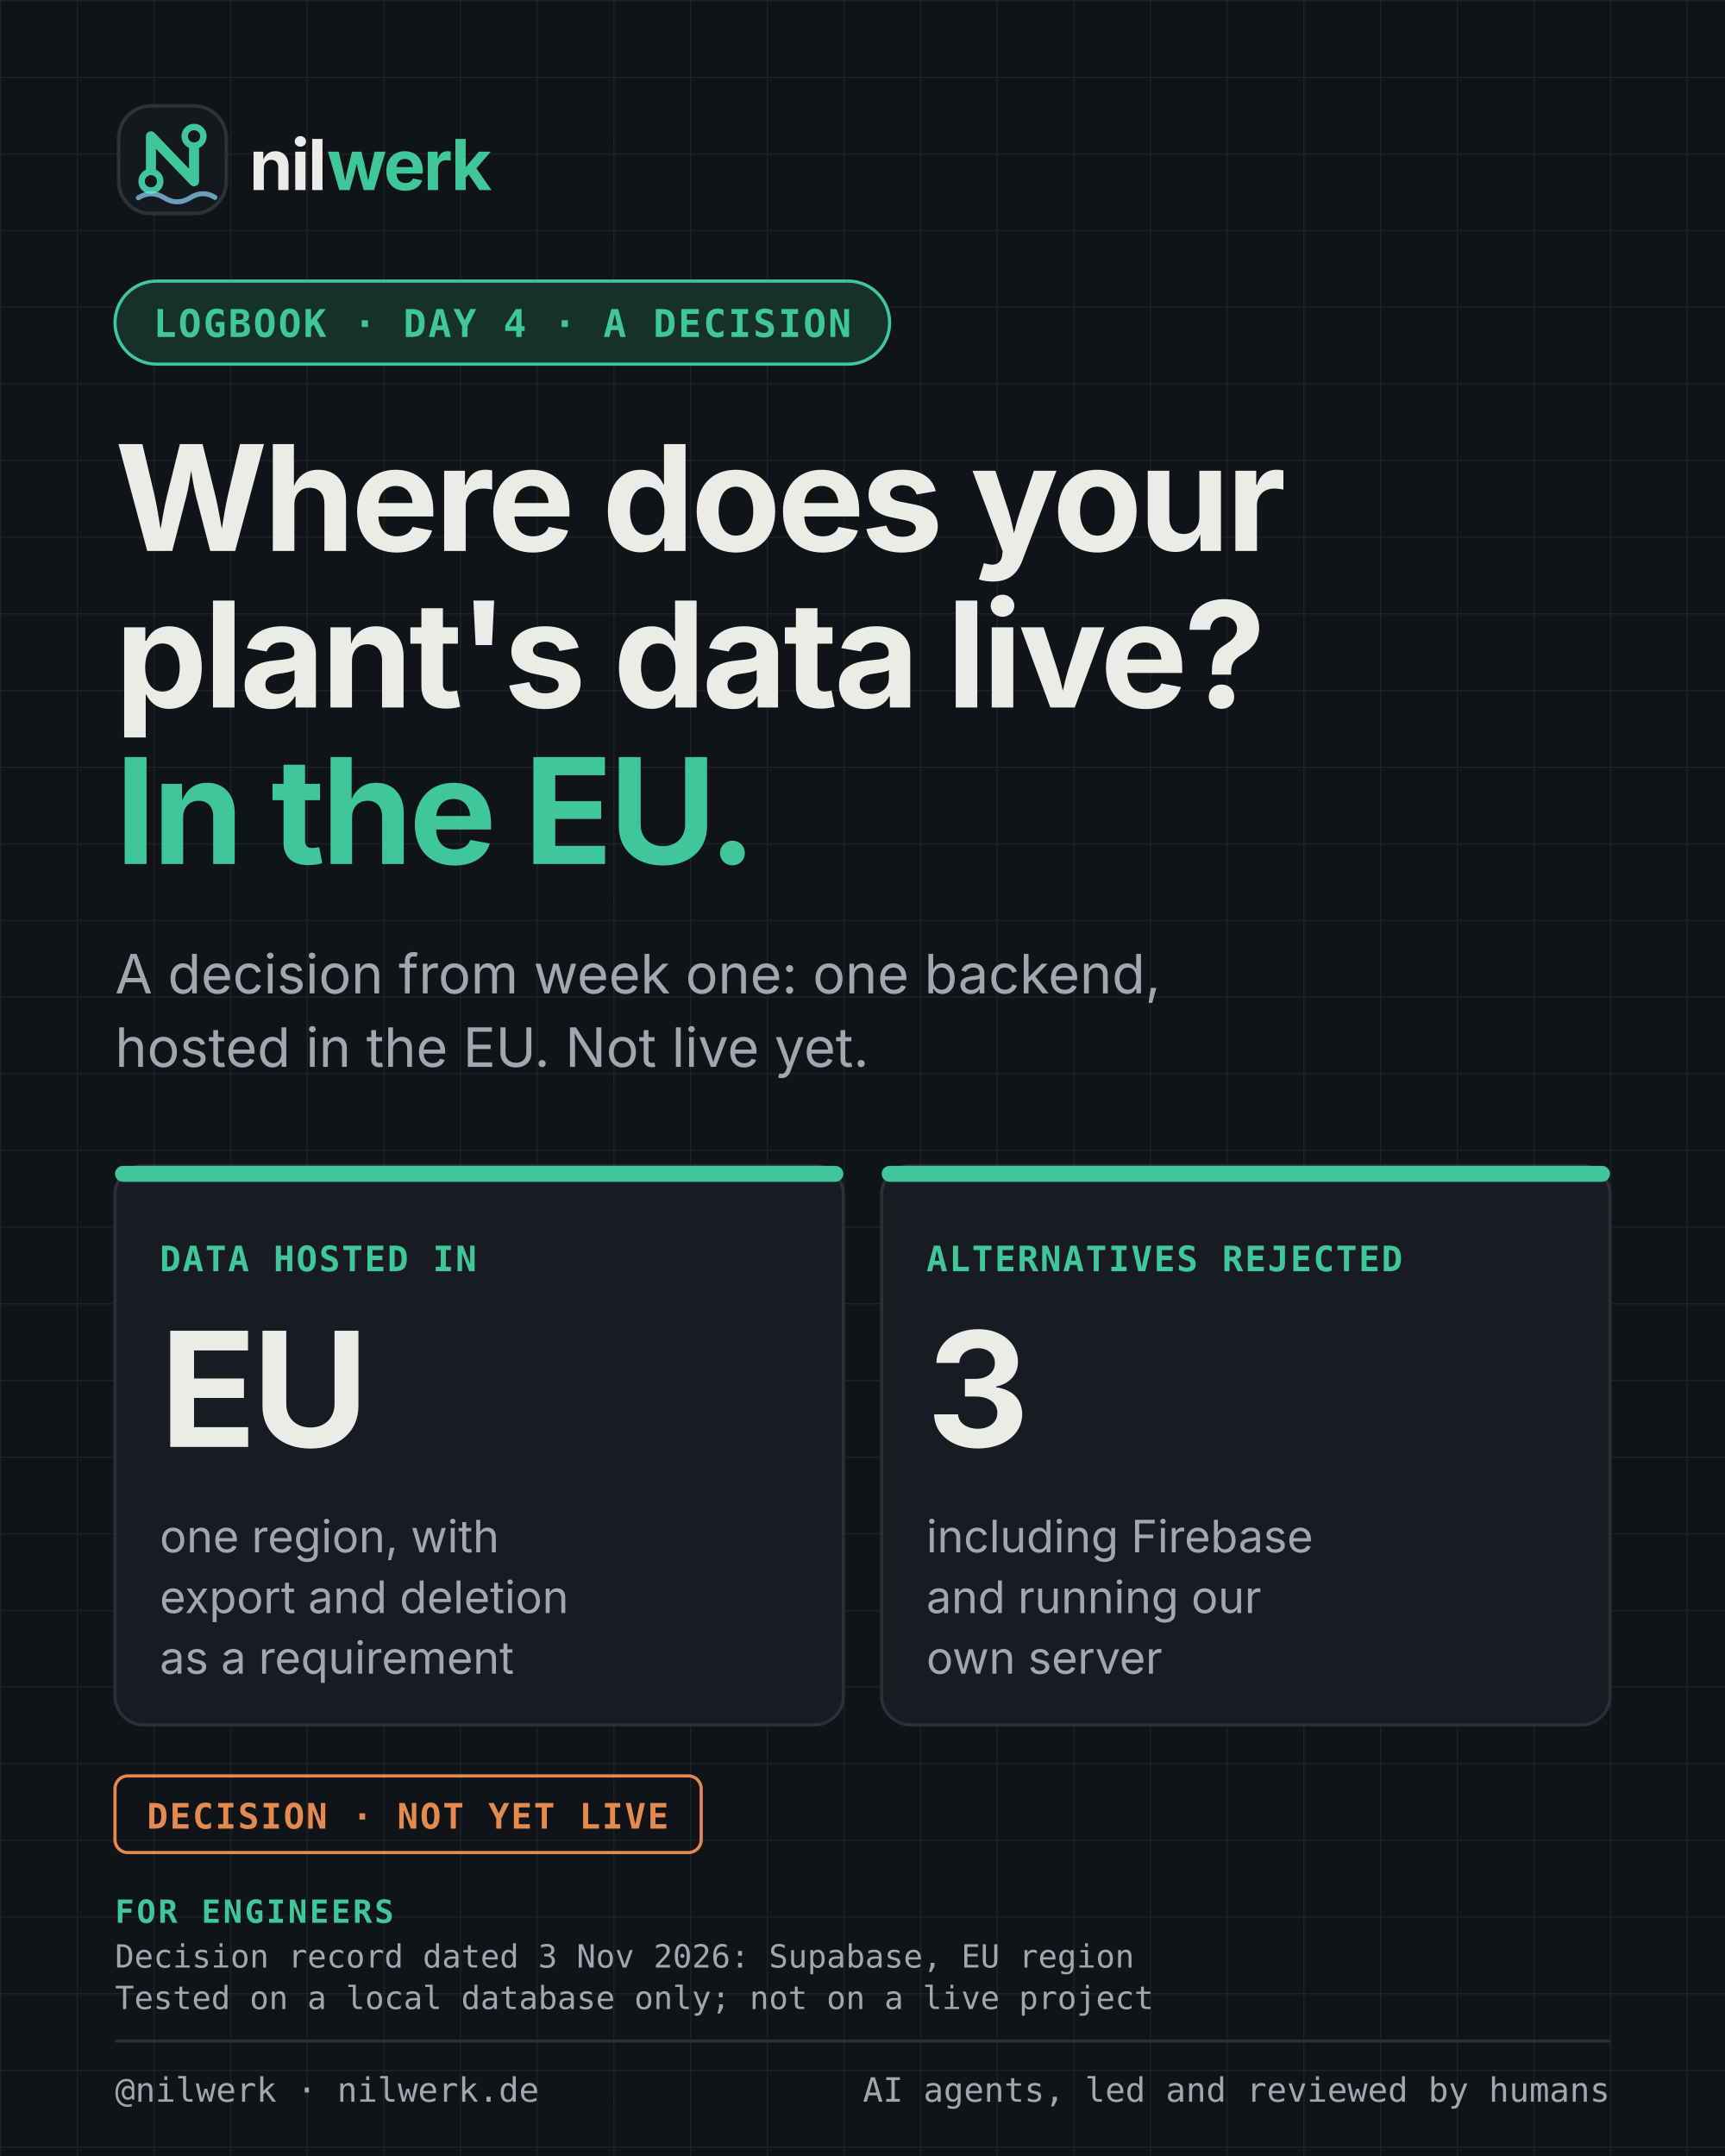
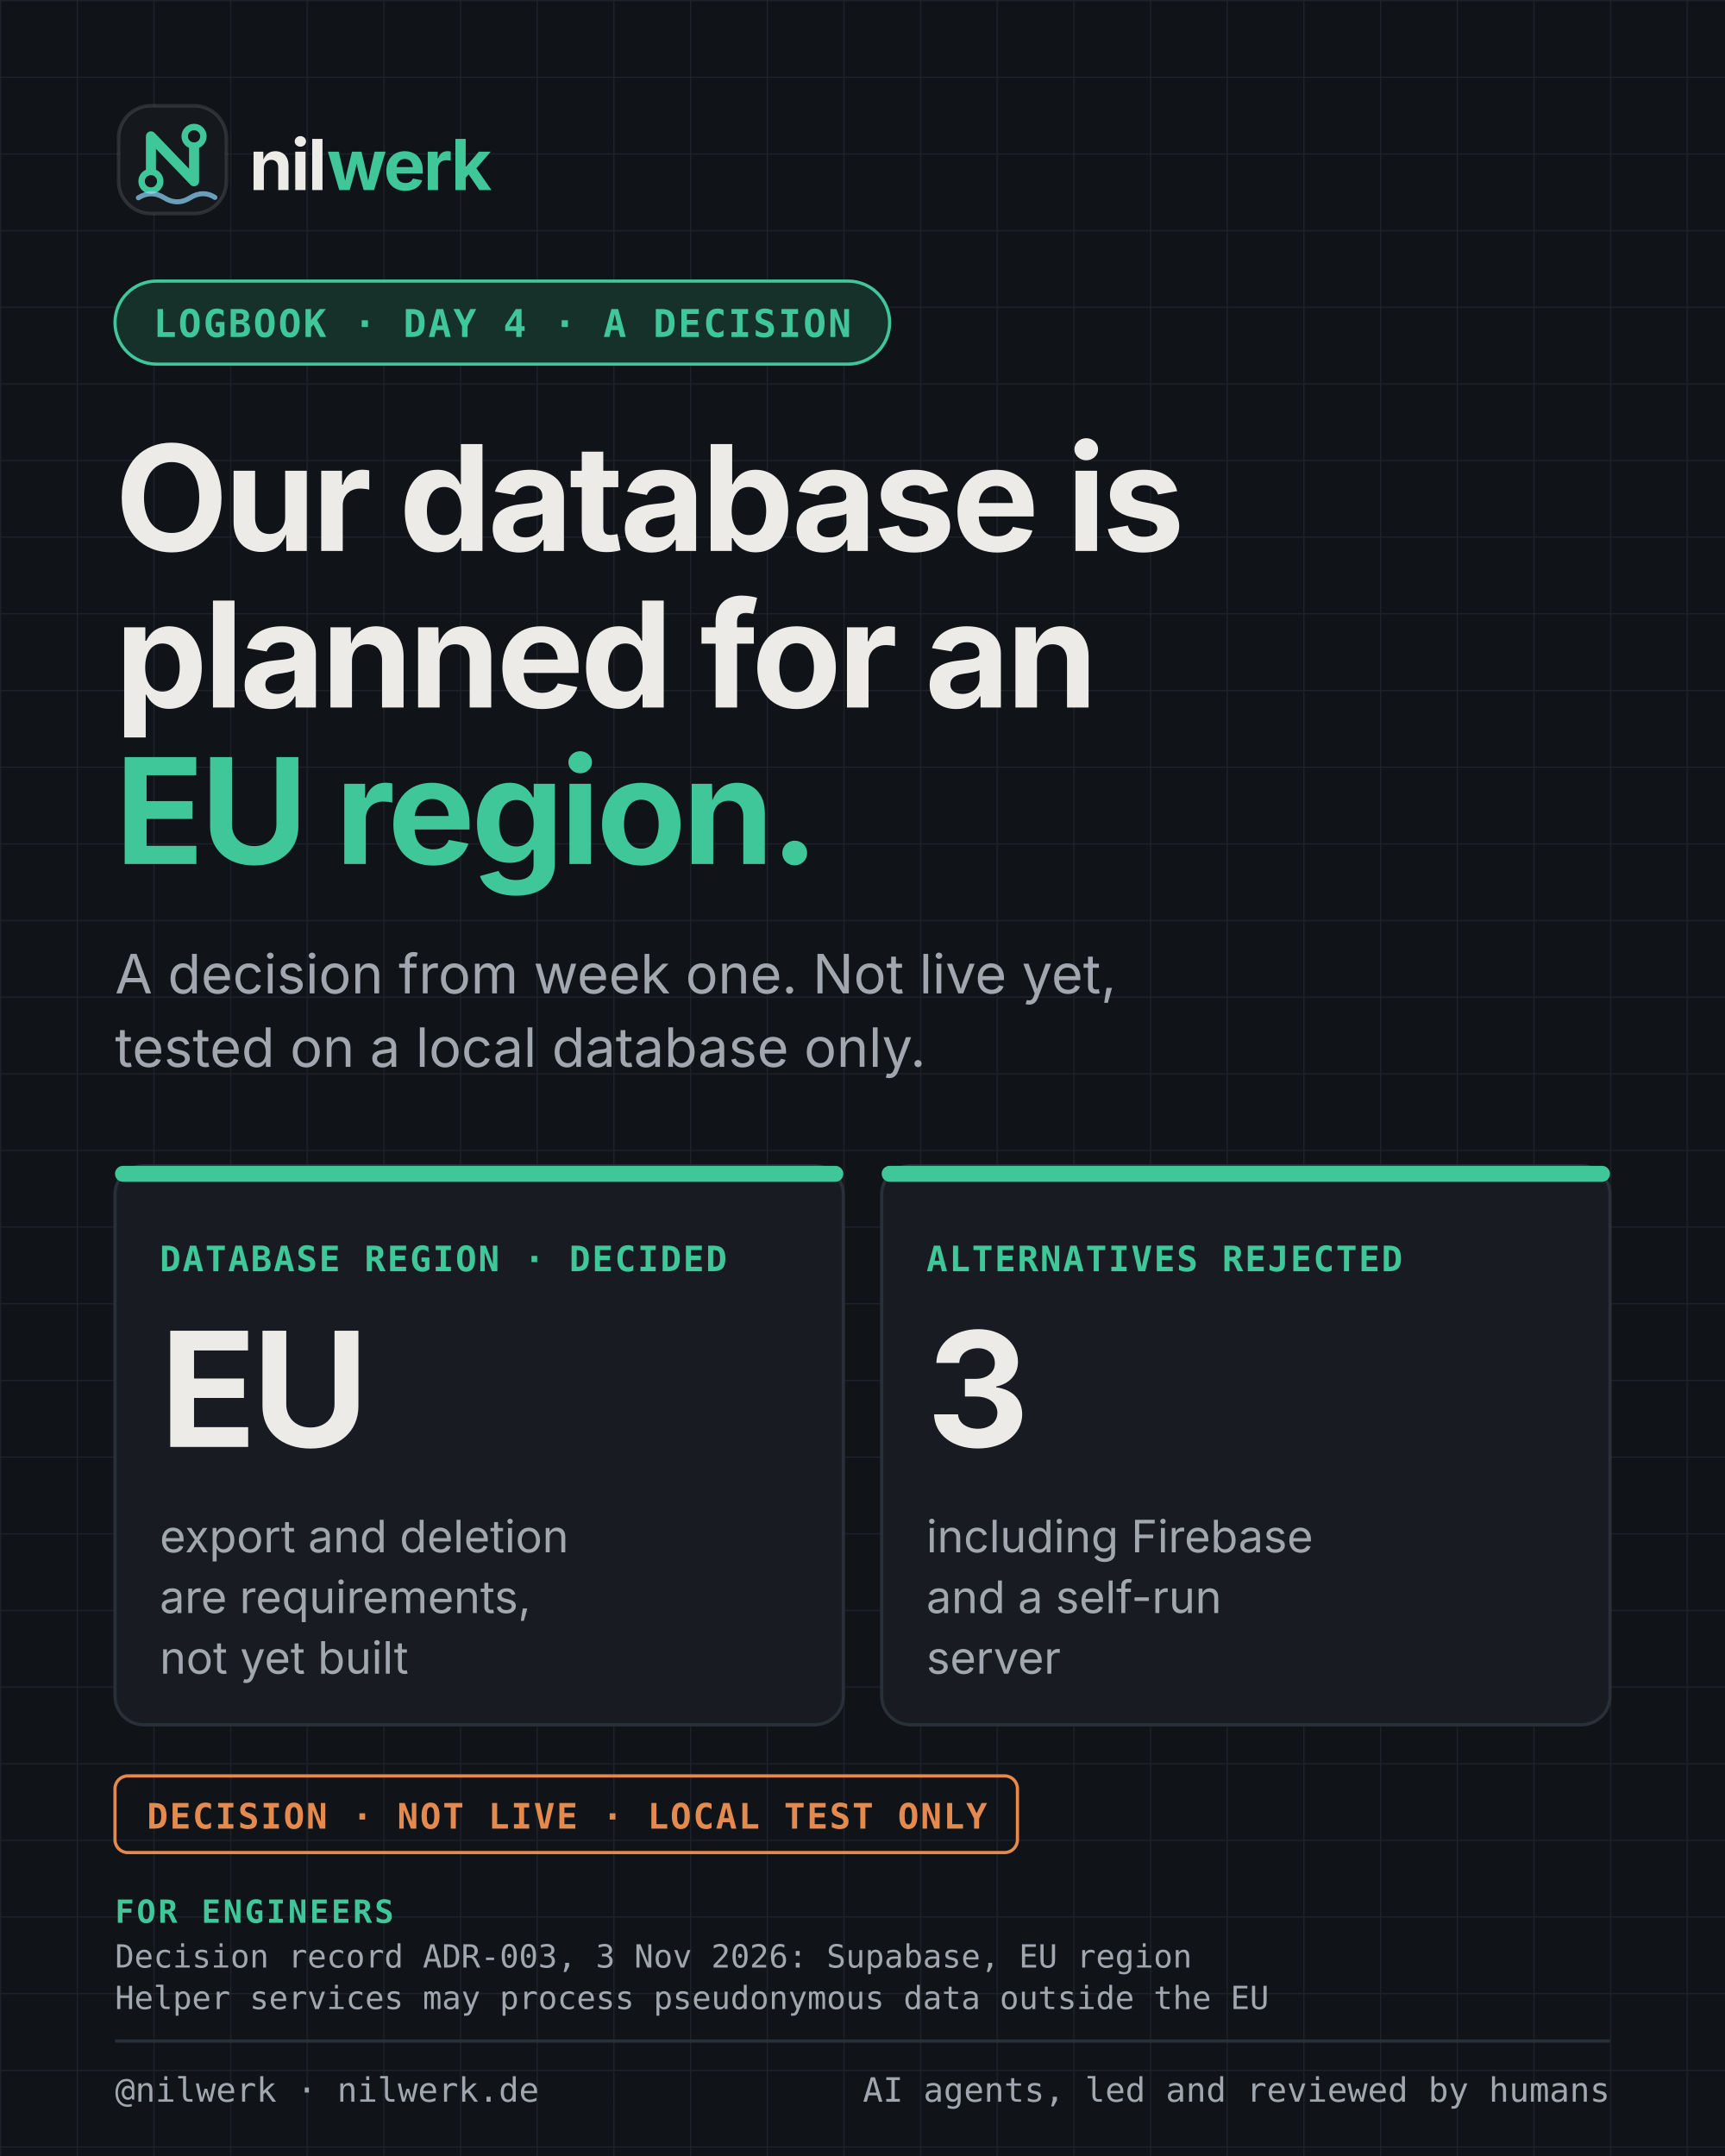
- <svg xmlns="http://www.w3.org/2000/svg" width="1080" height="1350" viewBox="0 0 1080 1350" role="img" aria-label="Where does your plant's data live? In the EU.">
+ <svg xmlns="http://www.w3.org/2000/svg" width="1080" height="1350" viewBox="0 0 1080 1350" role="img" aria-label="Our database is planned for an EU region.">
  <defs>
    <pattern id="grid" width="48" height="48" patternUnits="userSpaceOnUse">
      <path d="M48 0H0V48" fill="none" stroke="#2a3038" stroke-width="1.5" opacity=".55" />
    </pattern>
  </defs>
  <rect width="1080" height="1350" fill="#101317" />
  <rect width="1080" height="1350" fill="url(#grid)" />
  <g transform="translate(72 64) scale(2.25)">
    <rect x="1" y="1" width="30" height="30" rx="9" fill="#15181d" stroke="#ffffff" stroke-opacity=".12" />
    <path d="M10 22V9.5l12 12.5V9.5" fill="none" stroke="#3fc79a" stroke-width="2.8" stroke-linecap="round" stroke-linejoin="round" />
    <circle cx="10" cy="22" r="2.6" fill="#15181d" stroke="#3fc79a" stroke-width="1.8" />
    <circle cx="22" cy="9.5" r="2.6" fill="#15181d" stroke="#3fc79a" stroke-width="1.8" />
    <path d="M6.5 26.6c2.4-1.5 4.8-1.5 7.2 0s4.8 1.5 7.2 0 4.8-1.5 6.9-.1" fill="none" stroke="#8fd9ff" stroke-opacity=".7" stroke-width="1.4" stroke-linecap="round" />
  </g>
  <text x="156" y="119" font-family="'Space Grotesk', Inter, sans-serif" font-weight="700" font-size="44" letter-spacing="-1.3" fill="#ecebe7">nil<tspan fill="#3fc79a">werk</tspan>
  </text>
  <rect x="72" y="176" width="485" height="52" rx="26" fill="#16302a" stroke="#3fc79a" stroke-width="2" />
  <text x="96" y="211" font-family="'JetBrains Mono', monospace" font-weight="600" font-size="24" letter-spacing="1.2" fill="#3fc79a">LOGBOOK · DAY 4 · A DECISION</text>
  <g font-family="'Space Grotesk', Inter, sans-serif" font-weight="700" font-size="92" letter-spacing="-2.4">
-     <text x="72" y="345" fill="#ecebe7">Where does your</text>
-     <text x="72" y="443" fill="#ecebe7">plant's data live?</text>
-     <text x="72" y="541" fill="#3fc79a">In the EU.</text>
+     <text x="72" y="345" fill="#ecebe7">Our database is</text>
+     <text x="72" y="443" fill="#ecebe7">planned for an</text>
+     <text x="72" y="541" fill="#3fc79a">EU region.</text>
  </g>
  <g font-family="Inter, sans-serif" font-weight="400" font-size="34" fill="#a2a7af">
-     <text x="72" y="622">A decision from week one: one backend,</text>
-     <text x="72" y="668">hosted in the EU. Not live yet.</text>
+     <text x="72" y="622">A decision from week one. Not live yet,</text>
+     <text x="72" y="668">tested on a local database only.</text>
  </g>
  <g>
    <rect x="72" y="730" width="456" height="350" rx="18" fill="#181c22" stroke="#2a3038" stroke-width="2" />
    <rect x="72" y="730" width="456" height="10" rx="5" fill="#3fc79a" />
-     <text x="100" y="796" font-family="'JetBrains Mono', monospace" font-weight="600" font-size="22" letter-spacing="1" fill="#3fc79a">DATA HOSTED IN</text>
+     <text x="100" y="796" font-family="'JetBrains Mono', monospace" font-weight="600" font-size="22" letter-spacing="1" fill="#3fc79a">DATABASE REGION · DECIDED</text>
    <text x="100" y="906" font-family="'Space Grotesk', Inter, sans-serif" font-weight="700" font-size="100" letter-spacing="-3" fill="#ecebe7">EU</text>
-     <text x="100" y="972" font-family="Inter, sans-serif" font-size="28" fill="#a2a7af">one region, with</text>
-     <text x="100" y="1010" font-family="Inter, sans-serif" font-size="28" fill="#a2a7af">export and deletion</text>
-     <text x="100" y="1048" font-family="Inter, sans-serif" font-size="28" fill="#a2a7af">as a requirement</text>
+     <text x="100" y="972" font-family="Inter, sans-serif" font-size="28" fill="#a2a7af">export and deletion</text>
+     <text x="100" y="1010" font-family="Inter, sans-serif" font-size="28" fill="#a2a7af">are requirements,</text>
+     <text x="100" y="1048" font-family="Inter, sans-serif" font-size="28" fill="#a2a7af">not yet built</text>
  </g>
  <g>
    <rect x="552" y="730" width="456" height="350" rx="18" fill="#181c22" stroke="#2a3038" stroke-width="2" />
    <rect x="552" y="730" width="456" height="10" rx="5" fill="#3fc79a" />
    <text x="580" y="796" font-family="'JetBrains Mono', monospace" font-weight="600" font-size="22" letter-spacing="1" fill="#3fc79a">ALTERNATIVES REJECTED</text>
    <text x="580" y="906" font-family="'Space Grotesk', Inter, sans-serif" font-weight="700" font-size="100" letter-spacing="-3" fill="#ecebe7">3</text>
    <text x="580" y="972" font-family="Inter, sans-serif" font-size="28" fill="#a2a7af">including Firebase</text>
-     <text x="580" y="1010" font-family="Inter, sans-serif" font-size="28" fill="#a2a7af">and running our</text>
-     <text x="580" y="1048" font-family="Inter, sans-serif" font-size="28" fill="#a2a7af">own server</text>
+     <text x="580" y="1010" font-family="Inter, sans-serif" font-size="28" fill="#a2a7af">and a self-run</text>
+     <text x="580" y="1048" font-family="Inter, sans-serif" font-size="28" fill="#a2a7af">server</text>
  </g>
-   <rect x="72" y="1112" width="367" height="48" rx="8" fill="none" stroke="#e58a4f" stroke-width="2" />
-   <text x="92" y="1145" font-family="'JetBrains Mono', monospace" font-weight="600" font-size="22" letter-spacing="1" fill="#e58a4f">DECISION · NOT YET LIVE</text>
+   <rect x="72" y="1112" width="565" height="48" rx="8" fill="none" stroke="#e58a4f" stroke-width="2" />
+   <text x="92" y="1145" font-family="'JetBrains Mono', monospace" font-weight="600" font-size="22" letter-spacing="1" fill="#e58a4f">DECISION · NOT LIVE · LOCAL TEST ONLY</text>
  <text x="72" y="1204" font-family="'JetBrains Mono', monospace" font-weight="600" font-size="20" letter-spacing="1.5" fill="#3fc79a">FOR ENGINEERS</text>
  <g font-family="'JetBrains Mono', monospace" font-size="20" fill="#a2a7af">
-     <text x="72" y="1232">Decision record dated 3 Nov 2026: Supabase, EU region</text>
-     <text x="72" y="1258">Tested on a local database only; not on a live project</text>
+     <text x="72" y="1232">Decision record ADR-003, 3 Nov 2026: Supabase, EU region</text>
+     <text x="72" y="1258">Helper services may process pseudonymous data outside the EU</text>
  </g>
  <line x1="72" y1="1278" x2="1008" y2="1278" stroke="#2a3038" stroke-width="2" />
  <g font-family="'JetBrains Mono', monospace" font-size="21" fill="#a2a7af">
    <text x="72" y="1316">@nilwerk · nilwerk.de</text>
    <text x="1008" y="1316" text-anchor="end">AI agents, led and reviewed by humans</text>
  </g>
</svg>
